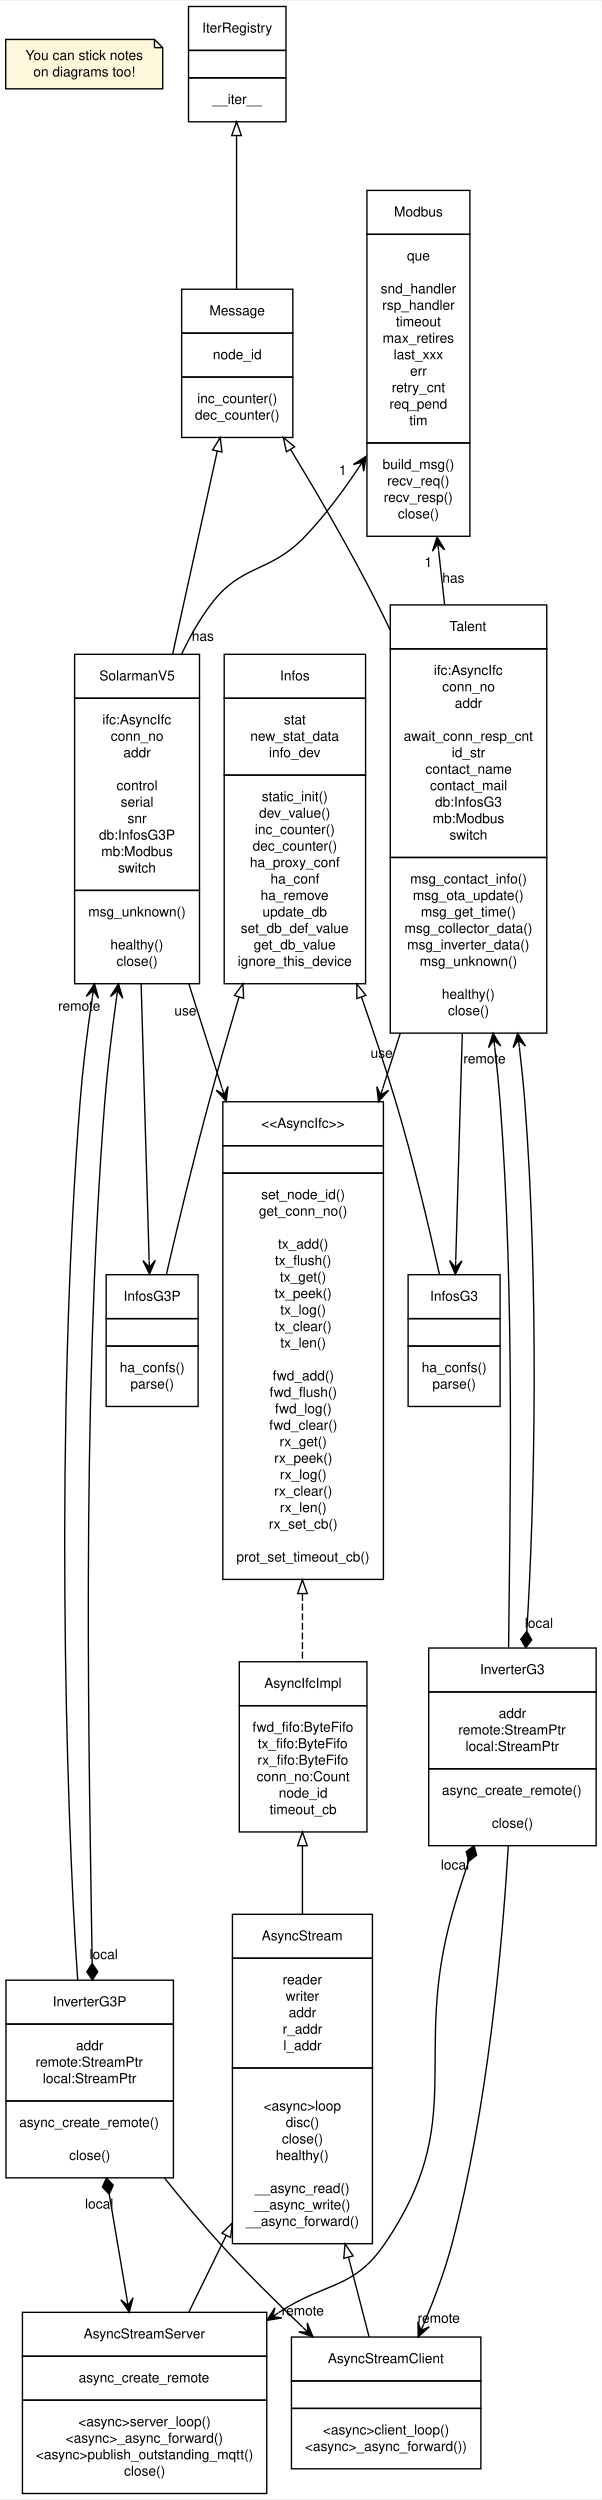
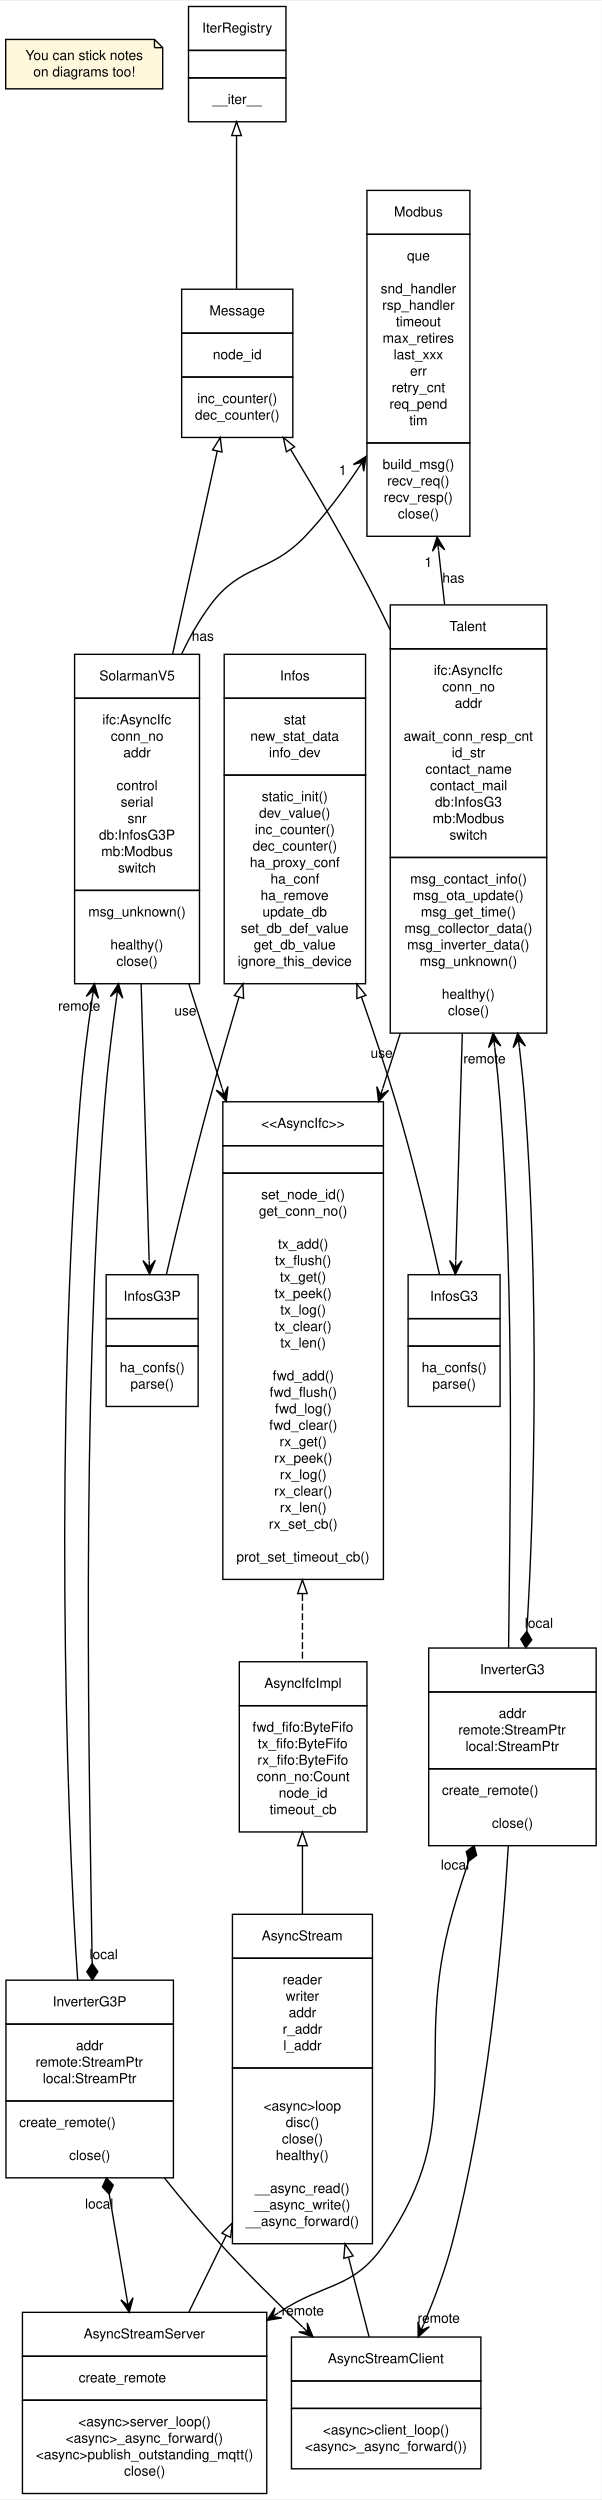
<svg xmlns="http://www.w3.org/2000/svg" width="438pt" height="1820pt" viewBox="0.00 0.00 438.35 1820.00">
  <g id="graph0" class="graph" transform="scale(1 1) rotate(0) translate(4 1816)">
    <polygon fill="#ffffff" stroke="transparent" points="-4,4 -4,-1816 434.348,-1816 434.348,4 -4,4" />
    <g id="node1" class="node">
      <polygon fill="#fff8dc" stroke="#000000" points="108.544,-1788 .152,-1788 .152,-1752 114.544,-1752 114.544,-1782 108.544,-1788" />
      <polyline fill="none" stroke="#000000" points="108.544,-1788 108.544,-1782 " />
      <polyline fill="none" stroke="#000000" points="114.544,-1782 108.544,-1782 " />
      <text text-anchor="middle" x="57.348" y="-1773" font-family="Helvetica,sans-Serif" font-size="10.00" fill="#000000">You can stick notes</text>
      <text text-anchor="middle" x="57.348" y="-1761" font-family="Helvetica,sans-Serif" font-size="10.00" fill="#000000">on diagrams too!</text>
    </g>
    <g id="node2" class="node">
      <polygon fill="none" stroke="#000000" points="133.348,-1780 133.348,-1812 204.348,-1812 204.348,-1780 133.348,-1780" />
      <text text-anchor="start" x="143.293" y="-1793" font-family="Helvetica,sans-Serif" font-size="10.00" fill="#000000">IterRegistry</text>
      <polygon fill="none" stroke="#000000" points="133.348,-1760 133.348,-1780 204.348,-1780 204.348,-1760 133.348,-1760" />
      <polygon fill="none" stroke="#000000" points="133.348,-1728 133.348,-1760 204.348,-1760 204.348,-1728 133.348,-1728" />
      <text text-anchor="start" x="150.787" y="-1741" font-family="Helvetica,sans-Serif" font-size="10.00" fill="#000000">__iter__</text>
    </g>
    <g id="node15" class="node">
      <polygon fill="none" stroke="#000000" points="128.348,-1574 128.348,-1606 209.348,-1606 209.348,-1574 128.348,-1574" />
      <text text-anchor="start" x="148.565" y="-1587" font-family="Helvetica,sans-Serif" font-size="10.00" fill="#000000">Message</text>
      <polygon fill="none" stroke="#000000" points="128.348,-1542 128.348,-1574 209.348,-1574 209.348,-1542 128.348,-1542" />
      <text text-anchor="start" x="151.061" y="-1555" font-family="Helvetica,sans-Serif" font-size="10.00" fill="#000000">node_id</text>
      <polygon fill="none" stroke="#000000" points="128.348,-1498 128.348,-1542 209.348,-1542 209.348,-1498 128.348,-1498" />
      <text text-anchor="start" x="139.679" y="-1523" font-family="Helvetica,sans-Serif" font-size="10.00" fill="#000000">inc_counter()</text>
      <text text-anchor="start" x="138.008" y="-1511" font-family="Helvetica,sans-Serif" font-size="10.00" fill="#000000">dec_counter()</text>
    </g>
    <g id="edge19" class="edge">
      <path fill="none" stroke="#000000" d="M168.348,-1717.857C168.348,-1684.168 168.348,-1640.416 168.348,-1606.308" />
      <polygon fill="none" stroke="#000000" points="164.848,-1717.967 168.348,-1727.967 171.848,-1717.967 164.848,-1717.967" />
    </g>
    <g id="node3" class="node">
      <polygon fill="none" stroke="#000000" points="308.348,-584 308.348,-616 430.348,-616 430.348,-584 308.348,-584" />
      <text text-anchor="start" x="345.733" y="-597" font-family="Helvetica,sans-Serif" font-size="10.00" fill="#000000">InverterG3</text>
      <polygon fill="none" stroke="#000000" points="308.348,-528 308.348,-584 430.348,-584 430.348,-528 308.348,-528" />
      <text text-anchor="start" x="359.345" y="-565" font-family="Helvetica,sans-Serif" font-size="10.00" fill="#000000">addr</text>
      <text text-anchor="start" x="329.901" y="-553" font-family="Helvetica,sans-Serif" font-size="10.00" fill="#000000">remote:StreamPtr</text>
      <text text-anchor="start" x="335.18" y="-541" font-family="Helvetica,sans-Serif" font-size="10.00" fill="#000000">local:StreamPtr</text>
      <polygon fill="none" stroke="#000000" points="308.348,-472 308.348,-528 430.348,-528 430.348,-472 308.348,-472" />
-       <text text-anchor="start" x="317.952" y="-509" font-family="Helvetica,sans-Serif" font-size="10.00" fill="#000000">async_create_remote()</text>
+       <text text-anchor="start" x="317.952" y="-509" font-family="Helvetica,sans-Serif" font-size="10.00" fill="#000000">create_remote()</text>
      <text text-anchor="start" x="354.351" y="-485" font-family="Helvetica,sans-Serif" font-size="10.00" fill="#000000">close()</text>
    </g>
    <g id="node8" class="node">
      <polygon fill="none" stroke="#000000" points="12.348,-100 12.348,-132 190.348,-132 190.348,-100 12.348,-100" />
      <text text-anchor="start" x="56.9" y="-113" font-family="Helvetica,sans-Serif" font-size="10.00" fill="#000000">AsyncStreamServer</text>
      <polygon fill="none" stroke="#000000" points="12.348,-68 12.348,-100 190.348,-100 190.348,-68 12.348,-68" />
-       <text text-anchor="start" x="53.281" y="-81" font-family="Helvetica,sans-Serif" font-size="10.00" fill="#000000">async_create_remote</text>
+       <text text-anchor="start" x="53.281" y="-81" font-family="Helvetica,sans-Serif" font-size="10.00" fill="#000000">create_remote</text>
      <polygon fill="none" stroke="#000000" points="12.348,0 12.348,-68 190.348,-68 190.348,0 12.348,0" />
      <text text-anchor="start" x="53.005" y="-49" font-family="Helvetica,sans-Serif" font-size="10.00" fill="#000000">&lt;async&gt;server_loop()</text>
      <text text-anchor="start" x="43.837" y="-37" font-family="Helvetica,sans-Serif" font-size="10.00" fill="#000000">&lt;async&gt;_async_forward()</text>
      <text text-anchor="start" x="22.157" y="-25" font-family="Helvetica,sans-Serif" font-size="10.00" fill="#000000">&lt;async&gt;publish_outstanding_mqtt()</text>
      <text text-anchor="start" x="86.35" y="-13" font-family="Helvetica,sans-Serif" font-size="10.00" fill="#000000">close()</text>
    </g>
    <g id="edge8" class="edge">
      <path fill="none" stroke="#000000" d="M337.392,-460.384C333.04,-447.623 328.867,-434.531 325.348,-422 295.915,-317.187 337.652,-271.966 276.348,-182 253.371,-148.28 233.383,-154.508 199.348,-132 199.257,-131.94 199.166,-131.88 199.075,-131.82" />
      <polygon fill="#000000" stroke="#000000" points="337.485,-460.65 343.234,-465.003 341.426,-471.984 335.678,-467.631 337.485,-460.65" />
      <polygon fill="#000000" stroke="#000000" points="190.504,-126.136 201.325,-127.912 194.671,-128.899 198.838,-131.662 198.838,-131.662 198.838,-131.662 194.671,-128.899 196.351,-135.413 190.504,-126.136 190.504,-126.136" />
      <text text-anchor="middle" x="327.489" y="-454.64" font-family="Helvetica,sans-Serif" font-size="10.00" fill="#000000">local</text>
    </g>
    <g id="node9" class="node">
      <polygon fill="none" stroke="#000000" points="208.348,-82 208.348,-114 346.348,-114 346.348,-82 208.348,-82" />
      <text text-anchor="start" x="234.845" y="-95" font-family="Helvetica,sans-Serif" font-size="10.00" fill="#000000">AsyncStreamClient</text>
      <polygon fill="none" stroke="#000000" points="208.348,-62 208.348,-82 346.348,-82 346.348,-62 208.348,-62" />
      <polygon fill="none" stroke="#000000" points="208.348,-18 208.348,-62 346.348,-62 346.348,-18 208.348,-18" />
      <text text-anchor="start" x="231.226" y="-43" font-family="Helvetica,sans-Serif" font-size="10.00" fill="#000000">&lt;async&gt;client_loop()</text>
      <text text-anchor="start" x="218.172" y="-31" font-family="Helvetica,sans-Serif" font-size="10.00" fill="#000000">&lt;async&gt;_async_forward())</text>
    </g>
    <g id="edge6" class="edge">
      <path fill="none" stroke="#000000" d="M366.336,-471.832C361.921,-397.986 351.181,-280.437 325.348,-182 320.213,-162.433 312.491,-141.805 304.734,-123.458" />
      <polygon fill="#000000" stroke="#000000" points="300.687,-114.089 308.784,-121.485 302.67,-118.68 304.653,-123.27 304.653,-123.27 304.653,-123.27 302.67,-118.68 300.521,-125.054 300.687,-114.089 300.687,-114.089" />
      <text text-anchor="middle" x="315.634" y="-124.378" font-family="Helvetica,sans-Serif" font-size="10.00" fill="#000000">remote</text>
    </g>
    <g id="node4" class="node">
      <polygon fill="none" stroke="#000000" points=".348,-342 .348,-374 122.348,-374 122.348,-342 .348,-342" />
      <text text-anchor="start" x="34.398" y="-355" font-family="Helvetica,sans-Serif" font-size="10.00" fill="#000000">InverterG3P</text>
      <polygon fill="none" stroke="#000000" points=".348,-286 .348,-342 122.348,-342 122.348,-286 .348,-286" />
      <text text-anchor="start" x="51.345" y="-323" font-family="Helvetica,sans-Serif" font-size="10.00" fill="#000000">addr</text>
      <text text-anchor="start" x="21.901" y="-311" font-family="Helvetica,sans-Serif" font-size="10.00" fill="#000000">remote:StreamPtr</text>
      <text text-anchor="start" x="27.18" y="-299" font-family="Helvetica,sans-Serif" font-size="10.00" fill="#000000">local:StreamPtr</text>
      <polygon fill="none" stroke="#000000" points=".348,-230 .348,-286 122.348,-286 122.348,-230 .348,-230" />
-       <text text-anchor="start" x="9.951" y="-267" font-family="Helvetica,sans-Serif" font-size="10.00" fill="#000000">async_create_remote()</text>
+       <text text-anchor="start" x="9.951" y="-267" font-family="Helvetica,sans-Serif" font-size="10.00" fill="#000000">create_remote()</text>
      <text text-anchor="start" x="46.35" y="-243" font-family="Helvetica,sans-Serif" font-size="10.00" fill="#000000">close()</text>
    </g>
    <g id="edge12" class="edge">
      <path fill="none" stroke="#000000" d="M75.585,-218.002C79.792,-193.182 84.371,-166.167 88.485,-141.889" />
      <polygon fill="#000000" stroke="#000000" points="75.572,-218.079 78.513,-224.663 73.567,-229.91 70.626,-223.326 75.572,-218.079" />
      <polygon fill="#000000" stroke="#000000" points="90.158,-132.024 92.923,-142.635 89.322,-136.953 88.486,-141.883 88.486,-141.883 88.486,-141.883 89.322,-136.953 84.05,-141.131 90.158,-132.024 90.158,-132.024" />
      <text text-anchor="middle" x="68.262" y="-207.626" font-family="Helvetica,sans-Serif" font-size="10.00" fill="#000000">local</text>
    </g>
    <g id="edge10" class="edge">
      <path fill="none" stroke="#000000" d="M115.795,-229.922C128.684,-213.804 142.671,-197.037 156.348,-182 175.1,-161.383 196.755,-139.959 216.517,-121.215" />
      <polygon fill="#000000" stroke="#000000" points="223.988,-114.17 219.799,-124.305 220.35,-117.601 216.712,-121.031 216.712,-121.031 216.712,-121.031 220.35,-117.601 213.625,-117.757 223.988,-114.17 223.988,-114.17" />
      <text text-anchor="middle" x="216.599" y="-129.755" font-family="Helvetica,sans-Serif" font-size="10.00" fill="#000000">remote</text>
    </g>
    <g id="node5" class="node">
      <polygon fill="none" stroke="#000000" points="158.348,-982 158.348,-1014 275.348,-1014 275.348,-982 158.348,-982" />
      <text text-anchor="start" x="186.277" y="-995" font-family="Helvetica,sans-Serif" font-size="10.00" fill="#000000">&lt;&lt;AsyncIfc&gt;&gt;</text>
      <polygon fill="none" stroke="#000000" points="158.348,-962 158.348,-982 275.348,-982 275.348,-962 158.348,-962" />
      <polygon fill="none" stroke="#000000" points="158.348,-666 158.348,-962 275.348,-962 275.348,-666 158.348,-666" />
      <text text-anchor="start" x="186.284" y="-943" font-family="Helvetica,sans-Serif" font-size="10.00" fill="#000000">set_node_id()</text>
      <text text-anchor="start" x="184.614" y="-931" font-family="Helvetica,sans-Serif" font-size="10.00" fill="#000000">get_conn_no()</text>
      <text text-anchor="start" x="198.512" y="-907" font-family="Helvetica,sans-Serif" font-size="10.00" fill="#000000">tx_add()</text>
      <text text-anchor="start" x="196.292" y="-895" font-family="Helvetica,sans-Serif" font-size="10.00" fill="#000000">tx_flush()</text>
      <text text-anchor="start" x="199.901" y="-883" font-family="Helvetica,sans-Serif" font-size="10.00" fill="#000000">tx_get()</text>
      <text text-anchor="start" x="196.012" y="-871" font-family="Helvetica,sans-Serif" font-size="10.00" fill="#000000">tx_peek()</text>
      <text text-anchor="start" x="200.181" y="-859" font-family="Helvetica,sans-Serif" font-size="10.00" fill="#000000">tx_log()</text>
      <text text-anchor="start" x="196.017" y="-847" font-family="Helvetica,sans-Serif" font-size="10.00" fill="#000000">tx_clear()</text>
      <text text-anchor="start" x="200.181" y="-835" font-family="Helvetica,sans-Serif" font-size="10.00" fill="#000000">tx_len()</text>
      <text text-anchor="start" x="194.623" y="-811" font-family="Helvetica,sans-Serif" font-size="10.00" fill="#000000">fwd_add()</text>
      <text text-anchor="start" x="192.403" y="-799" font-family="Helvetica,sans-Serif" font-size="10.00" fill="#000000">fwd_flush()</text>
      <text text-anchor="start" x="196.292" y="-787" font-family="Helvetica,sans-Serif" font-size="10.00" fill="#000000">fwd_log()</text>
      <text text-anchor="start" x="192.128" y="-775" font-family="Helvetica,sans-Serif" font-size="10.00" fill="#000000">fwd_clear()</text>
      <text text-anchor="start" x="199.626" y="-763" font-family="Helvetica,sans-Serif" font-size="10.00" fill="#000000">rx_get()</text>
      <text text-anchor="start" x="195.737" y="-751" font-family="Helvetica,sans-Serif" font-size="10.00" fill="#000000">rx_peek()</text>
      <text text-anchor="start" x="199.906" y="-739" font-family="Helvetica,sans-Serif" font-size="10.00" fill="#000000">rx_log()</text>
      <text text-anchor="start" x="195.742" y="-727" font-family="Helvetica,sans-Serif" font-size="10.00" fill="#000000">rx_clear()</text>
      <text text-anchor="start" x="199.906" y="-715" font-family="Helvetica,sans-Serif" font-size="10.00" fill="#000000">rx_len()</text>
      <text text-anchor="start" x="191.847" y="-703" font-family="Helvetica,sans-Serif" font-size="10.00" fill="#000000">rx_set_cb()</text>
      <text text-anchor="start" x="168.227" y="-679" font-family="Helvetica,sans-Serif" font-size="10.00" fill="#000000">prot_set_timeout_cb()</text>
    </g>
    <g id="node6" class="node">
      <polygon fill="none" stroke="#000000" points="170.348,-574 170.348,-606 263.348,-606 263.348,-574 170.348,-574" />
      <text text-anchor="start" x="188.512" y="-587" font-family="Helvetica,sans-Serif" font-size="10.00" fill="#000000">AsyncIfcImpl</text>
      <polygon fill="none" stroke="#000000" points="170.348,-482 170.348,-574 263.348,-574 263.348,-482 170.348,-482" />
      <text text-anchor="start" x="179.896" y="-555" font-family="Helvetica,sans-Serif" font-size="10.00" fill="#000000">fwd_fifo:ByteFifo</text>
      <text text-anchor="start" x="183.785" y="-543" font-family="Helvetica,sans-Serif" font-size="10.00" fill="#000000">tx_fifo:ByteFifo</text>
      <text text-anchor="start" x="183.51" y="-531" font-family="Helvetica,sans-Serif" font-size="10.00" fill="#000000">rx_fifo:ByteFifo</text>
      <text text-anchor="start" x="182.944" y="-519" font-family="Helvetica,sans-Serif" font-size="10.00" fill="#000000">conn_no:Count</text>
      <text text-anchor="start" x="199.061" y="-507" font-family="Helvetica,sans-Serif" font-size="10.00" fill="#000000">node_id</text>
      <text text-anchor="start" x="192.398" y="-495" font-family="Helvetica,sans-Serif" font-size="10.00" fill="#000000">timeout_cb</text>
    </g>
    <g id="edge1" class="edge">
      <path fill="none" stroke="#000000" stroke-dasharray="5,2" d="M216.348,-655.305C216.348,-637.82 216.348,-621.064 216.348,-606.1" />
      <polygon fill="none" stroke="#000000" points="212.848,-655.676 216.348,-665.676 219.848,-655.676 212.848,-655.676" />
    </g>
    <g id="node7" class="node">
      <polygon fill="none" stroke="#000000" points="165.348,-390 165.348,-422 267.348,-422 267.348,-390 165.348,-390" />
      <text text-anchor="start" x="186.622" y="-403" font-family="Helvetica,sans-Serif" font-size="10.00" fill="#000000">AsyncStream</text>
      <polygon fill="none" stroke="#000000" points="165.348,-310 165.348,-390 267.348,-390 267.348,-310 165.348,-310" />
      <text text-anchor="start" x="201.901" y="-371" font-family="Helvetica,sans-Serif" font-size="10.00" fill="#000000">reader</text>
      <text text-anchor="start" x="204.131" y="-359" font-family="Helvetica,sans-Serif" font-size="10.00" fill="#000000">writer</text>
      <text text-anchor="start" x="206.345" y="-347" font-family="Helvetica,sans-Serif" font-size="10.00" fill="#000000">addr</text>
      <text text-anchor="start" x="201.901" y="-335" font-family="Helvetica,sans-Serif" font-size="10.00" fill="#000000">r_addr</text>
      <text text-anchor="start" x="202.456" y="-323" font-family="Helvetica,sans-Serif" font-size="10.00" fill="#000000">l_addr</text>
      <polygon fill="none" stroke="#000000" points="165.348,-182 165.348,-310 267.348,-310 267.348,-182 165.348,-182" />
      <text text-anchor="start" x="188.002" y="-279" font-family="Helvetica,sans-Serif" font-size="10.00" fill="#000000">&lt;async&gt;loop</text>
      <text text-anchor="start" x="204.13" y="-267" font-family="Helvetica,sans-Serif" font-size="10.00" fill="#000000">disc()</text>
      <text text-anchor="start" x="201.351" y="-255" font-family="Helvetica,sans-Serif" font-size="10.00" fill="#000000">close()</text>
      <text text-anchor="start" x="196.902" y="-243" font-family="Helvetica,sans-Serif" font-size="10.00" fill="#000000">healthy()</text>
      <text text-anchor="start" x="181.619" y="-219" font-family="Helvetica,sans-Serif" font-size="10.00" fill="#000000">__async_read()</text>
      <text text-anchor="start" x="181.069" y="-207" font-family="Helvetica,sans-Serif" font-size="10.00" fill="#000000">__async_write()</text>
      <text text-anchor="start" x="174.955" y="-195" font-family="Helvetica,sans-Serif" font-size="10.00" fill="#000000">__async_forward()</text>
    </g>
    <g id="edge2" class="edge">
      <path fill="none" stroke="#000000" d="M216.348,-471.886C216.348,-456.195 216.348,-439.186 216.348,-422.198" />
      <polygon fill="none" stroke="#000000" points="212.848,-471.993 216.348,-481.993 219.848,-471.993 212.848,-471.993" />
    </g>
    <g id="edge3" class="edge">
      <path fill="none" stroke="#000000" d="M160.821,-188.048C151.504,-168.929 142.119,-149.669 133.644,-132.278" />
      <polygon fill="none" stroke="#000000" points="157.711,-189.656 165.238,-197.113 164.003,-186.59 157.711,-189.656" />
    </g>
    <g id="edge4" class="edge">
      <path fill="none" stroke="#000000" d="M249.927,-172.088C255.264,-151.438 260.475,-131.28 264.895,-114.177" />
      <polygon fill="none" stroke="#000000" points="246.498,-171.368 247.384,-181.926 253.275,-173.12 246.498,-171.368" />
    </g>
    <g id="node10" class="node">
      <polygon fill="none" stroke="#000000" points="280.348,-1344 280.348,-1376 394.348,-1376 394.348,-1344 280.348,-1344" />
      <text text-anchor="start" x="323.456" y="-1357" font-family="Helvetica,sans-Serif" font-size="10.00" fill="#000000">Talent</text>
      <polygon fill="none" stroke="#000000" points="280.348,-1192 280.348,-1344 394.348,-1344 394.348,-1192 280.348,-1192" />
      <text text-anchor="start" x="312.067" y="-1325" font-family="Helvetica,sans-Serif" font-size="10.00" fill="#000000">ifc:AsyncIfc</text>
      <text text-anchor="start" x="318.171" y="-1313" font-family="Helvetica,sans-Serif" font-size="10.00" fill="#000000">conn_no</text>
      <text text-anchor="start" x="327.345" y="-1301" font-family="Helvetica,sans-Serif" font-size="10.00" fill="#000000">addr</text>
      <text text-anchor="start" x="290.111" y="-1277" font-family="Helvetica,sans-Serif" font-size="10.00" fill="#000000">await_conn_resp_cnt</text>
      <text text-anchor="start" x="325.125" y="-1265" font-family="Helvetica,sans-Serif" font-size="10.00" fill="#000000">id_str</text>
      <text text-anchor="start" x="305.948" y="-1253" font-family="Helvetica,sans-Serif" font-size="10.00" fill="#000000">contact_name</text>
      <text text-anchor="start" x="309.288" y="-1241" font-family="Helvetica,sans-Serif" font-size="10.00" fill="#000000">contact_mail</text>
      <text text-anchor="start" x="312.892" y="-1229" font-family="Helvetica,sans-Serif" font-size="10.00" fill="#000000">db:InfosG3</text>
      <text text-anchor="start" x="311.232" y="-1217" font-family="Helvetica,sans-Serif" font-size="10.00" fill="#000000">mb:Modbus</text>
      <text text-anchor="start" x="323.46" y="-1205" font-family="Helvetica,sans-Serif" font-size="10.00" fill="#000000">switch</text>
      <polygon fill="none" stroke="#000000" points="280.348,-1064 280.348,-1192 394.348,-1192 394.348,-1064 280.348,-1064" />
      <text text-anchor="start" x="294.841" y="-1173" font-family="Helvetica,sans-Serif" font-size="10.00" fill="#000000">msg_contact_info()</text>
      <text text-anchor="start" x="296.781" y="-1161" font-family="Helvetica,sans-Serif" font-size="10.00" fill="#000000">msg_ota_update()</text>
      <text text-anchor="start" x="302.625" y="-1149" font-family="Helvetica,sans-Serif" font-size="10.00" fill="#000000">msg_get_time()</text>
      <text text-anchor="start" x="290.676" y="-1137" font-family="Helvetica,sans-Serif" font-size="10.00" fill="#000000">msg_collector_data()</text>
      <text text-anchor="start" x="292.622" y="-1125" font-family="Helvetica,sans-Serif" font-size="10.00" fill="#000000">msg_inverter_data()</text>
      <text text-anchor="start" x="301.788" y="-1113" font-family="Helvetica,sans-Serif" font-size="10.00" fill="#000000">msg_unknown()</text>
      <text text-anchor="start" x="317.902" y="-1089" font-family="Helvetica,sans-Serif" font-size="10.00" fill="#000000">healthy()</text>
      <text text-anchor="start" x="322.351" y="-1077" font-family="Helvetica,sans-Serif" font-size="10.00" fill="#000000">close()</text>
    </g>
    <g id="edge5" class="edge">
      <path fill="none" stroke="#000000" d="M356.449,-1053.7C358.002,-1040.297 359.349,-1026.94 360.348,-1014 371.199,-873.459 367.405,-708.574 366.556,-616.196" />
      <polygon fill="#000000" stroke="#000000" points="355.223,-1063.952 351.942,-1053.488 355.817,-1058.987 356.41,-1054.023 356.41,-1054.023 356.41,-1054.023 355.817,-1058.987 360.878,-1054.557 355.223,-1063.952 355.223,-1063.952" />
      <text text-anchor="middle" x="348.982" y="-1041.951" font-family="Helvetica,sans-Serif" font-size="10.00" fill="#000000">remote</text>
    </g>
    <g id="edge7" class="edge">
      <path fill="none" stroke="#000000" d="M374.399,-1053.7C376.002,-1040.297 377.349,-1026.94 378.348,-1014 388.743,-879.361 385.698,-722.379 379.814,-628.21" />
      <polygon fill="#000000" stroke="#000000" points="373.125,-1063.952 369.893,-1053.473 373.742,-1058.99 374.358,-1054.028 374.358,-1054.028 374.358,-1054.028 373.742,-1058.99 378.824,-1054.583 373.125,-1063.952 373.125,-1063.952" />
      <polygon fill="#000000" stroke="#000000" points="379.812,-628.17 375.427,-622.446 379.025,-616.196 383.41,-621.921 379.812,-628.17" />
      <text text-anchor="middle" x="388.647" y="-630.729" font-family="Helvetica,sans-Serif" font-size="10.00" fill="#000000">local</text>
    </g>
    <g id="edge15" class="edge">
      <path fill="none" stroke="#000000" d="M287.609,-1063.794C283.413,-1050.617 279.145,-1037.215 274.891,-1023.853" />
      <polygon fill="#000000" stroke="#000000" points="271.796,-1014.135 279.118,-1022.298 273.313,-1018.899 274.83,-1023.663 274.83,-1023.663 274.83,-1023.663 273.313,-1018.899 270.543,-1025.029 271.796,-1014.135 271.796,-1014.135" />
      <text text-anchor="middle" x="274.055" y="-1046.087" font-family="Helvetica,sans-Serif" font-size="10.00" fill="#000000">use</text>
    </g>
    <g id="node13" class="node">
      <polygon fill="none" stroke="#000000" points="293.348,-856 293.348,-888 360.348,-888 360.348,-856 293.348,-856" />
      <text text-anchor="start" x="309.341" y="-869" font-family="Helvetica,sans-Serif" font-size="10.00" fill="#000000">InfosG3</text>
      <polygon fill="none" stroke="#000000" points="293.348,-836 293.348,-856 360.348,-856 360.348,-836 293.348,-836" />
      <polygon fill="none" stroke="#000000" points="293.348,-792 293.348,-836 360.348,-836 360.348,-792 293.348,-792" />
      <text text-anchor="start" x="303.232" y="-817" font-family="Helvetica,sans-Serif" font-size="10.00" fill="#000000">ha_confs()</text>
      <text text-anchor="start" x="311.016" y="-805" font-family="Helvetica,sans-Serif" font-size="10.00" fill="#000000">parse()</text>
    </g>
    <g id="edge16" class="edge">
      <path fill="none" stroke="#000000" d="M332.826,-1063.794C331.137,-1005.425 329.32,-942.658 328.041,-898.495" />
      <polygon fill="#000000" stroke="#000000" points="327.745,-888.245 332.532,-898.11 327.889,-893.243 328.034,-898.241 328.034,-898.241 328.034,-898.241 327.889,-893.243 323.536,-898.371 327.745,-888.245 327.745,-888.245" />
    </g>
    <g id="node11" class="node">
      <polygon fill="none" stroke="#000000" points="50.348,-1308 50.348,-1340 141.348,-1340 141.348,-1308 50.348,-1308" />
      <text text-anchor="start" x="68.343" y="-1321" font-family="Helvetica,sans-Serif" font-size="10.00" fill="#000000">SolarmanV5</text>
      <polygon fill="none" stroke="#000000" points="50.348,-1168 50.348,-1308 141.348,-1308 141.348,-1168 50.348,-1168" />
      <text text-anchor="start" x="70.567" y="-1289" font-family="Helvetica,sans-Serif" font-size="10.00" fill="#000000">ifc:AsyncIfc</text>
      <text text-anchor="start" x="76.671" y="-1277" font-family="Helvetica,sans-Serif" font-size="10.00" fill="#000000">conn_no</text>
      <text text-anchor="start" x="85.845" y="-1265" font-family="Helvetica,sans-Serif" font-size="10.00" fill="#000000">addr</text>
      <text text-anchor="start" x="80.846" y="-1241" font-family="Helvetica,sans-Serif" font-size="10.00" fill="#000000">control</text>
      <text text-anchor="start" x="83.906" y="-1229" font-family="Helvetica,sans-Serif" font-size="10.00" fill="#000000">serial</text>
      <text text-anchor="start" x="88.904" y="-1217" font-family="Helvetica,sans-Serif" font-size="10.00" fill="#000000">snr</text>
      <text text-anchor="start" x="68.058" y="-1205" font-family="Helvetica,sans-Serif" font-size="10.00" fill="#000000">db:InfosG3P</text>
      <text text-anchor="start" x="69.732" y="-1193" font-family="Helvetica,sans-Serif" font-size="10.00" fill="#000000">mb:Modbus</text>
      <text text-anchor="start" x="81.96" y="-1181" font-family="Helvetica,sans-Serif" font-size="10.00" fill="#000000">switch</text>
      <polygon fill="none" stroke="#000000" points="50.348,-1100 50.348,-1168 141.348,-1168 141.348,-1100 50.348,-1100" />
      <text text-anchor="start" x="60.288" y="-1149" font-family="Helvetica,sans-Serif" font-size="10.00" fill="#000000">msg_unknown()</text>
      <text text-anchor="start" x="76.402" y="-1125" font-family="Helvetica,sans-Serif" font-size="10.00" fill="#000000">healthy()</text>
      <text text-anchor="start" x="80.85" y="-1113" font-family="Helvetica,sans-Serif" font-size="10.00" fill="#000000">close()</text>
    </g>
    <g id="edge9" class="edge">
      <path fill="none" stroke="#000000" d="M63.281,-1090.04C59.478,-1064.891 56.289,-1038.686 54.348,-1014 36.001,-780.631 43.703,-502.906 52.599,-374.154" />
      <polygon fill="#000000" stroke="#000000" points="64.827,-1099.993 58.846,-1090.802 64.059,-1095.052 63.292,-1090.111 63.292,-1090.111 63.292,-1090.111 64.059,-1095.052 67.739,-1089.421 64.827,-1099.993 64.827,-1099.993" />
      <text text-anchor="middle" x="53.693" y="-1080.378" font-family="Helvetica,sans-Serif" font-size="10.00" fill="#000000">remote</text>
    </g>
    <g id="edge11" class="edge">
      <path fill="none" stroke="#000000" d="M80.938,-1090.04C77.478,-1064.891 74.289,-1038.686 72.348,-1014 54.556,-787.696 61.261,-519.681 63.151,-386.252" />
      <polygon fill="#000000" stroke="#000000" points="82.327,-1099.993 76.488,-1090.711 81.636,-1095.041 80.944,-1090.089 80.944,-1090.089 80.944,-1090.089 81.636,-1095.041 85.401,-1089.467 82.327,-1099.993 82.327,-1099.993" />
      <polygon fill="#000000" stroke="#000000" points="63.152,-386.153 59.233,-380.1 63.312,-374.154 67.232,-380.207 63.152,-386.153" />
      <text text-anchor="middle" x="71.521" y="-389.392" font-family="Helvetica,sans-Serif" font-size="10.00" fill="#000000">local</text>
    </g>
    <g id="edge17" class="edge">
      <path fill="none" stroke="#000000" d="M133.633,-1099.766C141.307,-1075.665 149.535,-1049.825 157.718,-1024.128" />
      <polygon fill="#000000" stroke="#000000" points="160.85,-1014.291 162.104,-1025.185 159.333,-1019.055 157.816,-1023.819 157.816,-1023.819 157.816,-1023.819 159.333,-1019.055 153.528,-1022.454 160.85,-1014.291 160.85,-1014.291" />
      <text text-anchor="middle" x="131.079" y="-1076.929" font-family="Helvetica,sans-Serif" font-size="10.00" fill="#000000">use</text>
    </g>
    <g id="node14" class="node">
      <polygon fill="none" stroke="#000000" points="73.348,-856 73.348,-888 140.348,-888 140.348,-856 73.348,-856" />
      <text text-anchor="start" x="86.007" y="-869" font-family="Helvetica,sans-Serif" font-size="10.00" fill="#000000">InfosG3P</text>
      <polygon fill="none" stroke="#000000" points="73.348,-836 73.348,-856 140.348,-856 140.348,-836 73.348,-836" />
      <polygon fill="none" stroke="#000000" points="73.348,-792 73.348,-836 140.348,-836 140.348,-792 73.348,-792" />
      <text text-anchor="start" x="83.232" y="-817" font-family="Helvetica,sans-Serif" font-size="10.00" fill="#000000">ha_confs()</text>
      <text text-anchor="start" x="91.016" y="-805" font-family="Helvetica,sans-Serif" font-size="10.00" fill="#000000">parse()</text>
    </g>
    <g id="edge18" class="edge">
      <path fill="none" stroke="#000000" d="M98.829,-1099.766C100.77,-1032.7 103.101,-952.167 104.648,-898.731" />
      <polygon fill="#000000" stroke="#000000" points="104.947,-888.417 109.155,-898.543 104.802,-893.414 104.657,-898.412 104.657,-898.412 104.657,-898.412 104.802,-893.414 100.159,-898.282 104.947,-888.417 104.947,-888.417" />
    </g>
    <g id="node12" class="node">
      <polygon fill="none" stroke="#000000" points="159.348,-1308 159.348,-1340 262.348,-1340 262.348,-1308 159.348,-1308" />
      <text text-anchor="start" x="200.01" y="-1321" font-family="Helvetica,sans-Serif" font-size="10.00" fill="#000000">Infos</text>
      <polygon fill="none" stroke="#000000" points="159.348,-1252 159.348,-1308 262.348,-1308 262.348,-1252 159.348,-1252" />
      <text text-anchor="start" x="202.79" y="-1289" font-family="Helvetica,sans-Serif" font-size="10.00" fill="#000000">stat</text>
      <text text-anchor="start" x="178.334" y="-1277" font-family="Helvetica,sans-Serif" font-size="10.00" fill="#000000">new_stat_data</text>
      <text text-anchor="start" x="191.952" y="-1265" font-family="Helvetica,sans-Serif" font-size="10.00" fill="#000000">info_dev</text>
      <polygon fill="none" stroke="#000000" points="159.348,-1100 159.348,-1252 262.348,-1252 262.348,-1100 159.348,-1100" />
      <text text-anchor="start" x="186.684" y="-1233" font-family="Helvetica,sans-Serif" font-size="10.00" fill="#000000">static_init()</text>
      <text text-anchor="start" x="184.732" y="-1221" font-family="Helvetica,sans-Serif" font-size="10.00" fill="#000000">dev_value()</text>
      <text text-anchor="start" x="181.679" y="-1209" font-family="Helvetica,sans-Serif" font-size="10.00" fill="#000000">inc_counter()</text>
      <text text-anchor="start" x="180.008" y="-1197" font-family="Helvetica,sans-Serif" font-size="10.00" fill="#000000">dec_counter()</text>
      <text text-anchor="start" x="178.058" y="-1185" font-family="Helvetica,sans-Serif" font-size="10.00" fill="#000000">ha_proxy_conf</text>
      <text text-anchor="start" x="193.061" y="-1173" font-family="Helvetica,sans-Serif" font-size="10.00" fill="#000000">ha_conf</text>
      <text text-anchor="start" x="185.842" y="-1161" font-family="Helvetica,sans-Serif" font-size="10.00" fill="#000000">ha_remove</text>
      <text text-anchor="start" x="187.222" y="-1149" font-family="Helvetica,sans-Serif" font-size="10.00" fill="#000000">update_db</text>
      <text text-anchor="start" x="171.385" y="-1137" font-family="Helvetica,sans-Serif" font-size="10.00" fill="#000000">set_db_def_value</text>
      <text text-anchor="start" x="180.833" y="-1125" font-family="Helvetica,sans-Serif" font-size="10.00" fill="#000000">get_db_value</text>
      <text text-anchor="start" x="169.171" y="-1113" font-family="Helvetica,sans-Serif" font-size="10.00" fill="#000000">ignore_this_device</text>
    </g>
    <g id="edge13" class="edge">
      <path fill="none" stroke="#000000" d="M259.361,-1090.241C268.172,-1065.108 276.907,-1038.857 284.348,-1014 296.958,-971.875 308.46,-923.158 316.226,-888.006" />
      <polygon fill="none" stroke="#000000" points="256.01,-1089.219 255.983,-1099.814 262.611,-1091.549 256.01,-1089.219" />
    </g>
    <g id="edge14" class="edge">
      <path fill="none" stroke="#000000" d="M170.129,-1090.338C162.637,-1065.09 155.06,-1038.773 148.348,-1014 136.889,-971.708 125.312,-923.219 117.222,-888.188" />
      <polygon fill="none" stroke="#000000" points="166.785,-1091.372 172.995,-1099.956 173.494,-1089.373 166.785,-1091.372" />
    </g>
    <g id="edge20" class="edge">
      <path fill="none" stroke="#000000" d="M207.734,-1489.251C227.832,-1456.138 252.043,-1414.492 271.348,-1376 274.314,-1370.085 277.269,-1364.005 280.191,-1357.835" />
      <polygon fill="none" stroke="#000000" points="204.668,-1487.555 202.451,-1497.915 210.645,-1491.199 204.668,-1487.555" />
    </g>
    <g id="edge21" class="edge">
      <path fill="none" stroke="#000000" d="M154.305,-1488.134C145.099,-1446.266 132.776,-1390.221 121.777,-1340.197" />
      <polygon fill="none" stroke="#000000" points="150.891,-1488.905 156.457,-1497.92 157.728,-1487.401 150.891,-1488.905" />
    </g>
    <g id="node16" class="node">
      <polygon fill="none" stroke="#000000" points="263.348,-1646 263.348,-1678 338.348,-1678 338.348,-1646 263.348,-1646" />
      <text text-anchor="start" x="283.065" y="-1659" font-family="Helvetica,sans-Serif" font-size="10.00" fill="#000000">Modbus</text>
      <polygon fill="none" stroke="#000000" points="263.348,-1494 263.348,-1646 338.348,-1646 338.348,-1494 263.348,-1494" />
      <text text-anchor="start" x="292.51" y="-1627" font-family="Helvetica,sans-Serif" font-size="10.00" fill="#000000">que</text>
      <text text-anchor="start" x="273.338" y="-1603" font-family="Helvetica,sans-Serif" font-size="10.00" fill="#000000">snd_handler</text>
      <text text-anchor="start" x="274.453" y="-1591" font-family="Helvetica,sans-Serif" font-size="10.00" fill="#000000">rsp_handler</text>
      <text text-anchor="start" x="284.457" y="-1579" font-family="Helvetica,sans-Serif" font-size="10.00" fill="#000000">timeout</text>
      <text text-anchor="start" x="274.738" y="-1567" font-family="Helvetica,sans-Serif" font-size="10.00" fill="#000000">max_retires</text>
      <text text-anchor="start" x="282.79" y="-1555" font-family="Helvetica,sans-Serif" font-size="10.00" fill="#000000">last_xxx</text>
      <text text-anchor="start" x="294.74" y="-1543" font-family="Helvetica,sans-Serif" font-size="10.00" fill="#000000">err</text>
      <text text-anchor="start" x="281.401" y="-1531" font-family="Helvetica,sans-Serif" font-size="10.00" fill="#000000">retry_cnt</text>
      <text text-anchor="start" x="279.727" y="-1519" font-family="Helvetica,sans-Serif" font-size="10.00" fill="#000000">req_pend</text>
      <text text-anchor="start" x="294.185" y="-1507" font-family="Helvetica,sans-Serif" font-size="10.00" fill="#000000">tim</text>
      <polygon fill="none" stroke="#000000" points="263.348,-1426 263.348,-1494 338.348,-1494 338.348,-1426 263.348,-1426" />
      <text text-anchor="start" x="274.738" y="-1475" font-family="Helvetica,sans-Serif" font-size="10.00" fill="#000000">build_msg()</text>
      <text text-anchor="start" x="278.072" y="-1463" font-family="Helvetica,sans-Serif" font-size="10.00" fill="#000000">recv_req()</text>
      <text text-anchor="start" x="275.572" y="-1451" font-family="Helvetica,sans-Serif" font-size="10.00" fill="#000000">recv_resp()</text>
      <text text-anchor="start" x="285.851" y="-1439" font-family="Helvetica,sans-Serif" font-size="10.00" fill="#000000">close()</text>
    </g>
    <g id="edge23" class="edge">
      <path fill="none" stroke="#000000" d="M315.586,-1415.269C317.021,-1402.392 318.483,-1389.272 319.937,-1376.233" />
      <polygon fill="#000000" stroke="#000000" points="314.442,-1425.538 311.077,-1415.101 314.995,-1420.569 315.549,-1415.6 315.549,-1415.6 315.549,-1415.6 314.995,-1420.569 320.022,-1416.098 314.442,-1425.538 314.442,-1425.538" />
      <text text-anchor="middle" x="326.329" y="-1392.184" font-family="Helvetica,sans-Serif" font-size="10.00" fill="#000000">has</text>
      <text text-anchor="middle" x="308.049" y="-1403.587" font-family="Helvetica,sans-Serif" font-size="10.00" fill="#000000">1</text>
    </g>
    <g id="edge22" class="edge">
      <path fill="none" stroke="#000000" d="M257.173,-1475.776C245.683,-1458.494 232.492,-1440.871 218.348,-1426 192.248,-1398.558 171.919,-1406.411 149.348,-1376 141.235,-1365.068 134.273,-1352.823 128.315,-1340.127" />
      <polygon fill="#000000" stroke="#000000" points="262.673,-1484.218 253.444,-1478.296 259.943,-1480.029 257.214,-1475.84 257.214,-1475.84 257.214,-1475.84 259.943,-1480.029 260.985,-1473.383 262.673,-1484.218 262.673,-1484.218" />
      <text text-anchor="middle" x="143.769" y="-1349.822" font-family="Helvetica,sans-Serif" font-size="10.00" fill="#000000">has</text>
      <text text-anchor="middle" x="245.696" y="-1470.645" font-family="Helvetica,sans-Serif" font-size="10.00" fill="#000000">1</text>
    </g>
  </g>
</svg>
